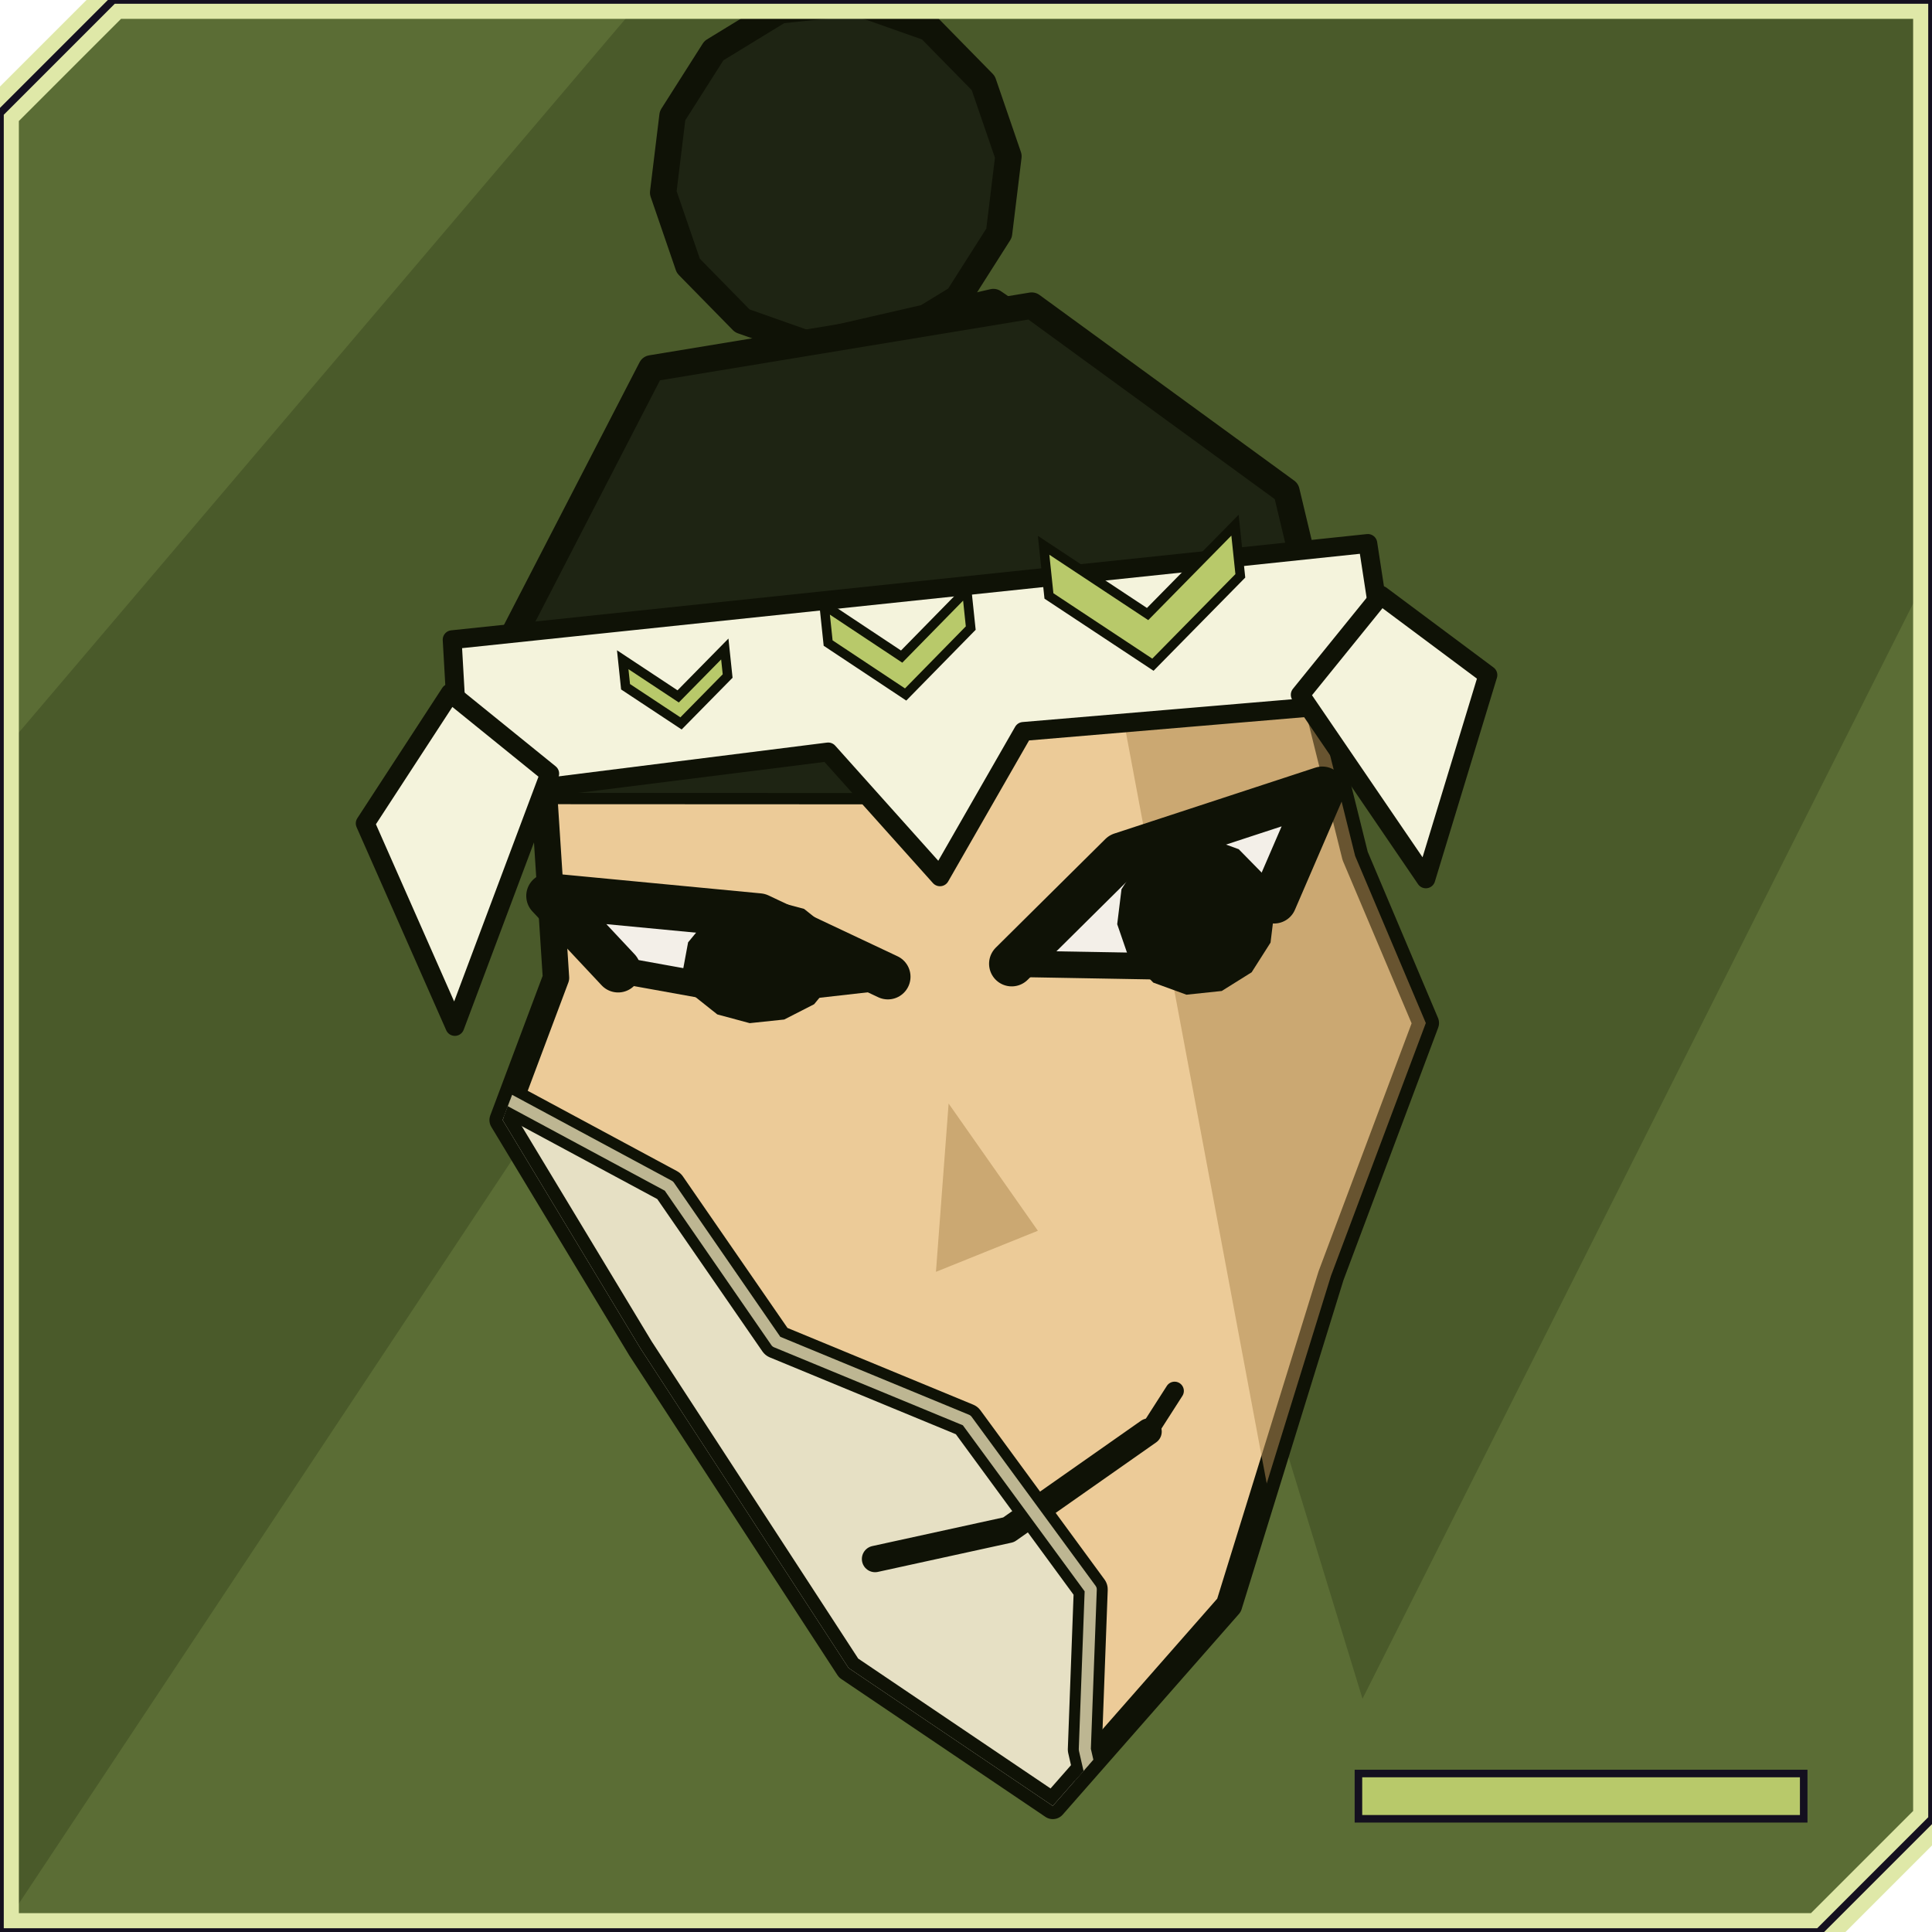
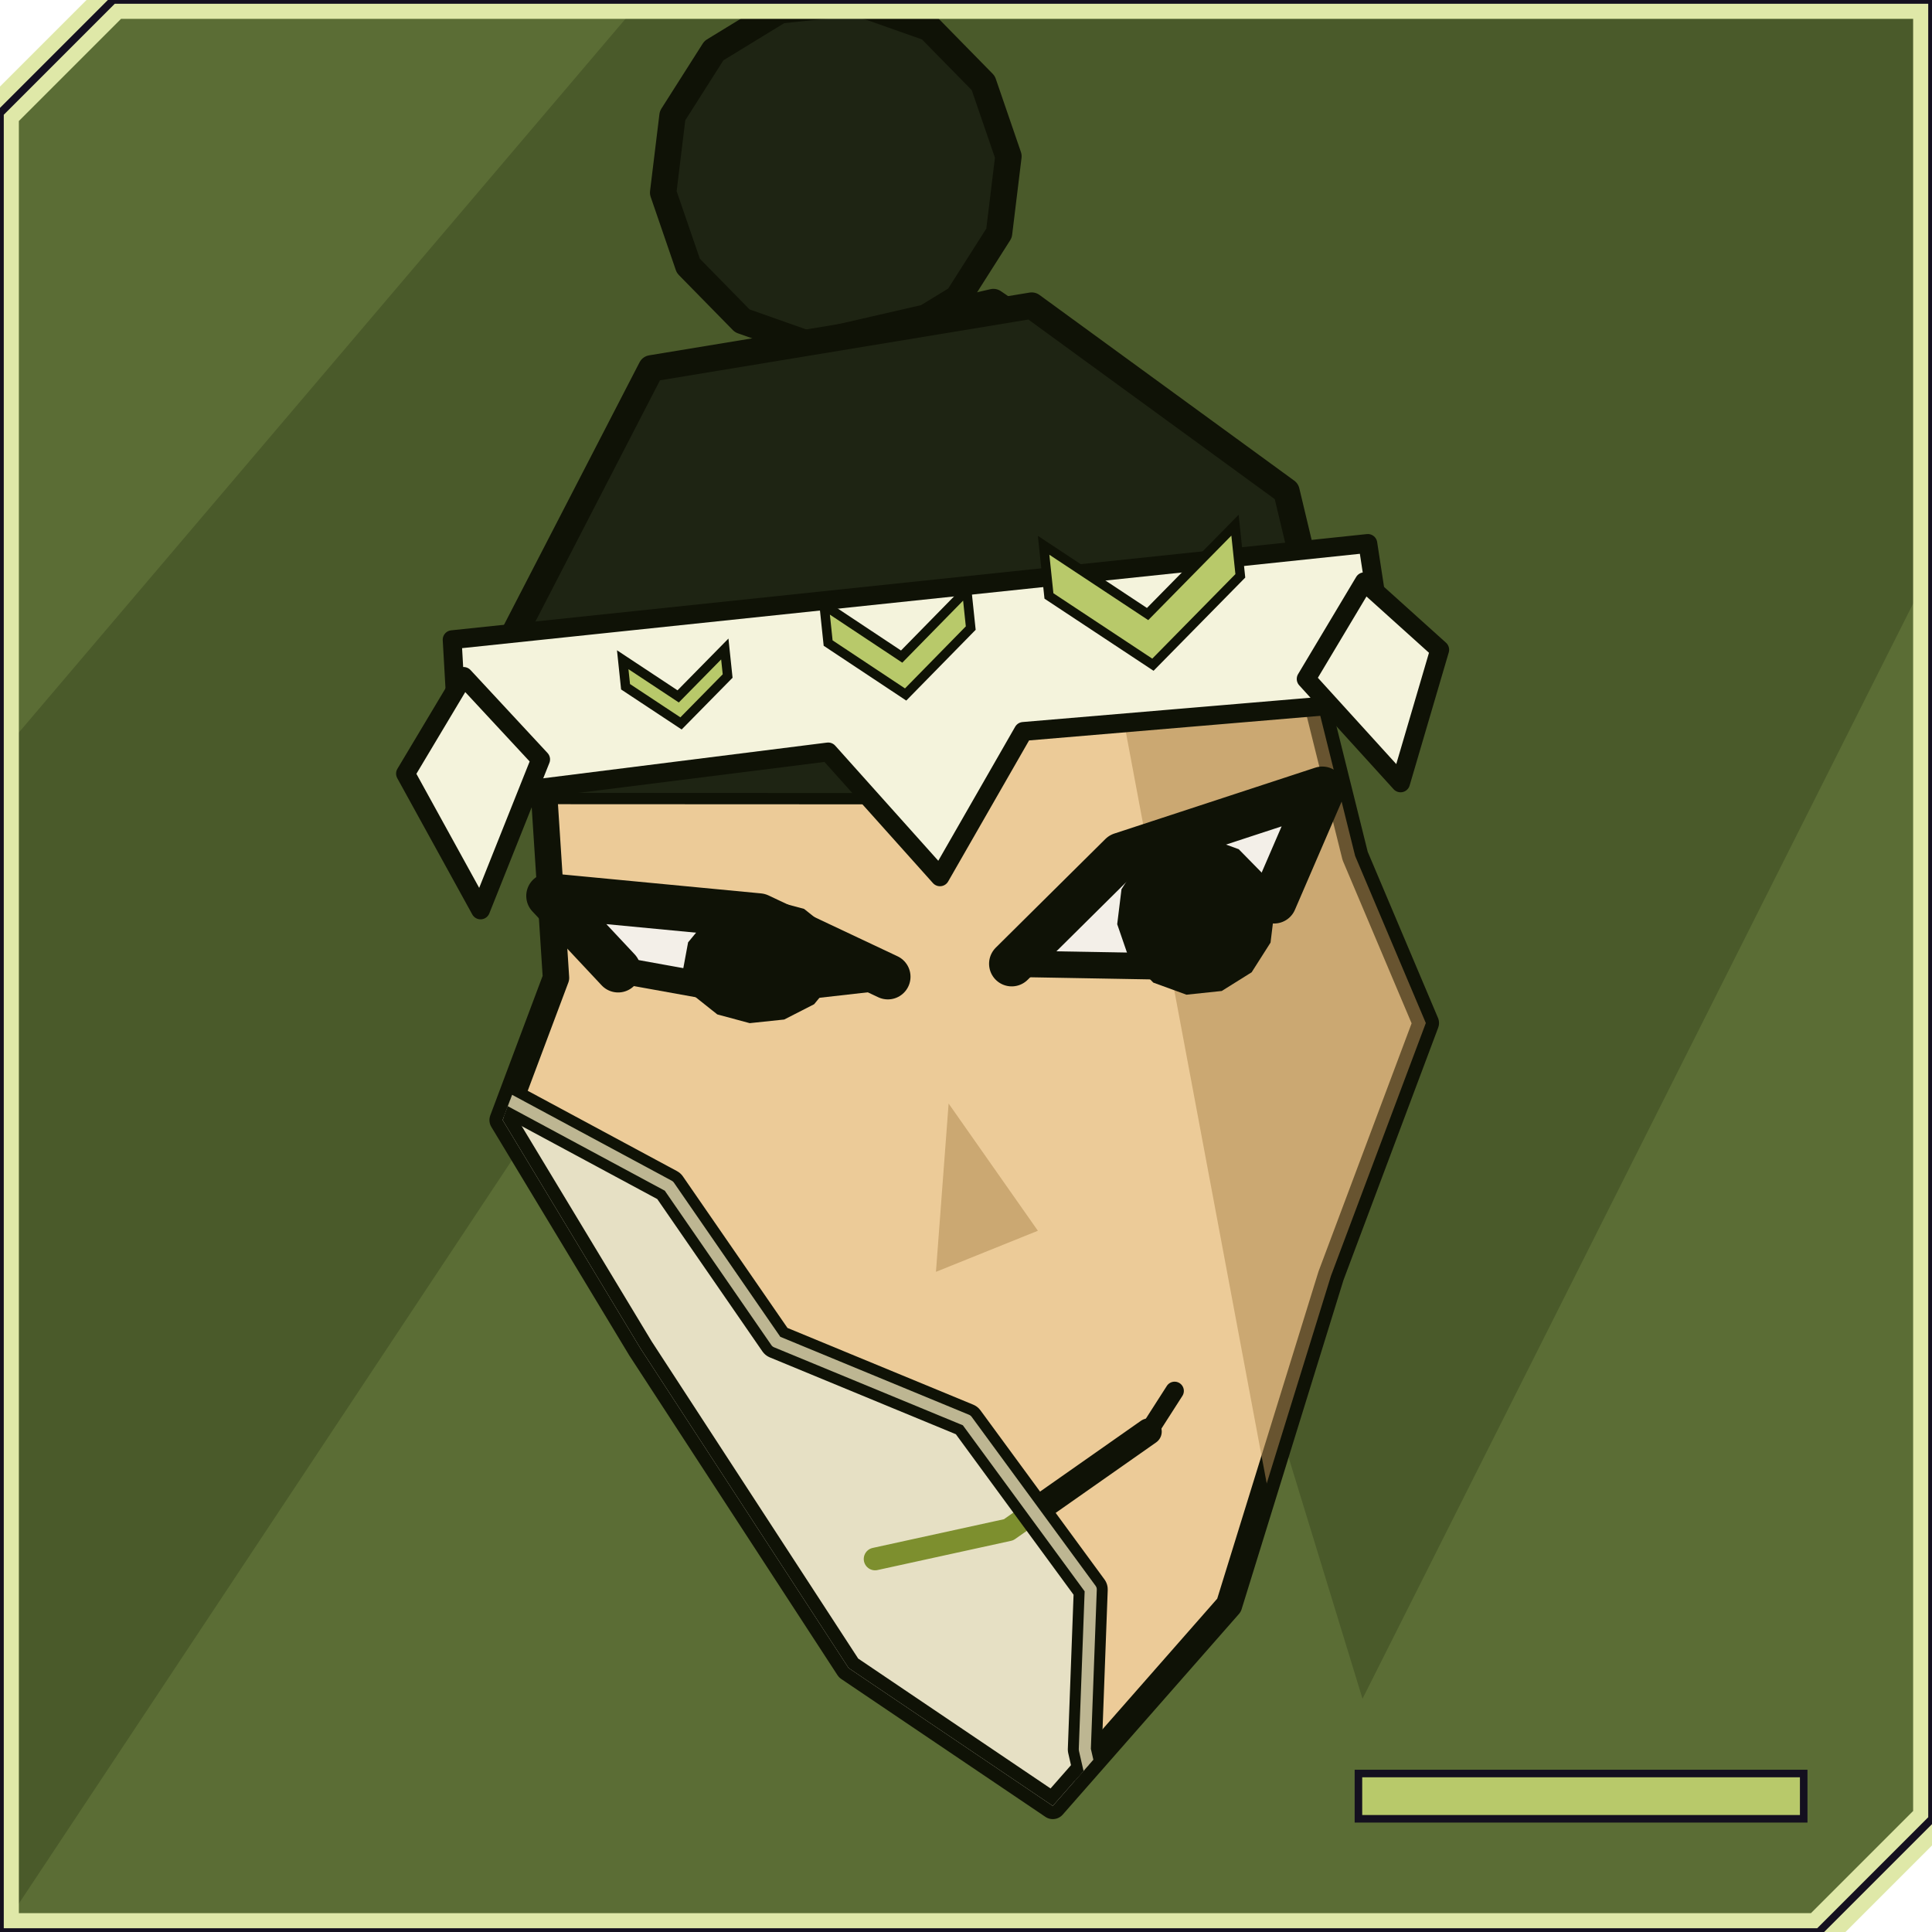
<svg xmlns="http://www.w3.org/2000/svg" width="200" height="200" viewBox="0 0 512 512">
  <defs>
    <clipPath id="fc-q17">
      <polygon points="30,0 512,0 512,482 482,512 0,512 0,30" />
    </clipPath>
  </defs>
  <g clip-path="url(#fc-q17)">
    <rect width="512" height="512" fill="#4a5a2a" />
    <polygon points="0,512 260,120 380,512" fill="#5b6d35" />
    <polygon points="512,512 512,150 330,512" fill="#5b6d35" />
    <polygon points="0,0 170,0 0,200" fill="#5b6d35" />
    <g transform="translate(256.0 298.0) rotate(-6) scale(1.0)">
      <polygon points="38.0,-254.0 33.4,-234.0 20.7,-218.0 2.2,-209.2 -18.2,-209.2 -36.7,-218.0 -49.4,-234.0 -54.0,-254.0 -49.4,-274.0 -36.7,-290.0 -18.2,-298.8 2.2,-298.8 20.7,-290.0 33.4,-274.0" fill="#1e2413" stroke="#0f1206" stroke-width="7" stroke-linejoin="round" />
      <polygon points="-104.0,-50.0 -100.0,-150.0 -52.0,-206.0 30.0,-216.0 96.0,-160.0 110.0,-60.0 124.0,-14.0 92.0,50.0 56.0,134.0 4.0,182.0 -46.0,140.0 -92.0,50.0 -122.0,-14.0" fill="#eccb98" stroke="#0f1206" stroke-width="7" stroke-linejoin="round" />
      <clipPath id="sh-q17">
        <polygon points="40,-260 300,-260 300,260 82,260" />
      </clipPath>
      <g clip-path="url(#sh-q17)">
        <polygon points="-104.0,-50.0 -100.0,-150.0 -52.0,-206.0 30.0,-216.0 96.0,-160.0 110.0,-60.0 124.0,-14.0 92.0,50.0 56.0,134.0 4.0,182.0 -46.0,140.0 -92.0,50.0 -122.0,-14.0" fill="#b08a52" opacity="0.55" />
      </g>
      <polygon points="-4.0,-6.0 16.0,30.0 -12.0,38.0" fill="#b08a52" opacity="0.55" />
      <polygon points="-16.5,-41.1 -48.8,-60.7 -103.6,-71.8 -87.4,-50.4 -54.4,-40.8" fill="#f3efe8" stroke="#0f1206" stroke-width="7" stroke-linejoin="round" />
      <polygon points="-28.9,-48.6 -31.0,-41.5 -36.7,-35.9 -45.0,-32.7 -54.2,-32.7 -62.5,-35.9 -68.2,-41.5 -70.3,-48.6 -68.2,-55.7 -62.5,-61.3 -54.2,-64.5 -45.0,-64.5 -36.7,-61.3 -31.0,-55.7" fill="#0f1206" />
      <polyline points="-16.5,-41.1 -48.8,-60.7 -103.6,-71.8 -87.4,-50.4" fill="none" stroke="#0f1206" stroke-width="12" stroke-linecap="round" stroke-linejoin="round" />
      <polygon points="16.5,-41.1 48.4,-66.7 103.2,-78.5 87.4,-50.4 54.7,-36.4" fill="#f3efe8" stroke="#0f1206" stroke-width="7" stroke-linejoin="round" />
      <polygon points="87.4,-48.6 85.3,-39.5 79.5,-32.2 71.1,-28.1 61.7,-28.1 53.3,-32.2 47.5,-39.5 45.4,-48.6 47.5,-57.7 53.3,-65.0 61.7,-69.1 71.1,-69.1 79.5,-65.0 85.3,-57.7" fill="#0f1206" />
      <polyline points="16.5,-41.1 48.4,-66.7 103.2,-78.5 87.4,-50.4" fill="none" stroke="#0f1206" stroke-width="12" stroke-linecap="round" stroke-linejoin="round" />
      <polygon points="-16.0,-103.5 -106.0,-101.0 -106.0,-98.0 -16.0,-88.5" fill="#1e2413" stroke="#0f1206" stroke-width="3" stroke-linejoin="round" />
      <polygon points="16.0,-121.5 106.0,-135.0 106.0,-132.0 16.0,-106.5" fill="#1e2413" stroke="#0f1206" stroke-width="3" stroke-linejoin="round" />
      <polyline points="-36.0,112.0 0.0,108.0 39.6,86.0" fill="none" stroke="#0f1206" stroke-width="7" stroke-linecap="round" stroke-linejoin="round" />
      <polyline points="39.6,86.0 47.6,76.0" fill="none" stroke="#0f1206" stroke-width="4.9" stroke-linecap="round" stroke-linejoin="round" />
      <clipPath id="m-q17">
        <polygon points="-300.0,-10.0 -124.0,-22.0 -80.0,8.0 -56.0,52.0 -8.0,78.0 20.0,126.0 14.0,168.0 30.0,300.0 -300.0,300.0" />
      </clipPath>
      <clipPath id="hc-q17">
        <polygon points="-104.0,-50.0 -100.0,-150.0 -52.0,-206.0 30.0,-216.0 96.0,-160.0 110.0,-60.0 124.0,-14.0 92.0,50.0 56.0,134.0 4.0,182.0 -46.0,140.0 -92.0,50.0 -122.0,-14.0" />
      </clipPath>
      <g clip-path="url(#hc-q17)">
        <g clip-path="url(#m-q17)">
          <polygon points="-104.0,-50.0 -100.0,-150.0 -52.0,-206.0 30.0,-216.0 96.0,-160.0 110.0,-60.0 124.0,-14.0 92.0,50.0 56.0,134.0 4.0,182.0 -46.0,140.0 -92.0,50.0 -122.0,-14.0" fill="#e6e0c4" stroke="#0f1206" stroke-width="7" />
          <clipPath id="sh-q17m">
            <polygon points="40,-260 300,-260 300,260 82,260" />
          </clipPath>
          <g clip-path="url(#sh-q17m)">
            <polygon points="-104.0,-50.0 -100.0,-150.0 -52.0,-206.0 30.0,-216.0 96.0,-160.0 110.0,-60.0 124.0,-14.0 92.0,50.0 56.0,134.0 4.0,182.0 -46.0,140.0 -92.0,50.0 -122.0,-14.0" fill="#bdb692" opacity="0.55" />
          </g>
-           <polyline points="-36.0,112.0 0.0,108.0 39.6,86.0" fill="none" stroke="#0f1206" stroke-width="7" stroke-linecap="round" stroke-linejoin="round" />
-           <polyline points="39.6,86.0 47.6,76.0" fill="none" stroke="#0f1206" stroke-width="4.9" stroke-linecap="round" stroke-linejoin="round" />
+           <polyline points="-36.0,112.0 0.0,108.0 39.6,86.0" fill="none" stroke="#7d8f2e" stroke-width="6" stroke-linecap="round" stroke-linejoin="round" />
+           <polyline points="39.6,86.0 47.6,76.0" fill="none" stroke="#7d8f2e" stroke-width="4.2" stroke-linecap="round" stroke-linejoin="round" />
        </g>
        <polyline points="-300.0,-10.0 -124.0,-22.0 -80.0,8.0 -56.0,52.0 -8.0,78.0 20.0,126.0 14.0,168.0 30.0,300.0" fill="none" stroke="#0f1206" stroke-width="9" stroke-linecap="round" stroke-linejoin="round" />
        <polyline points="-300.0,-10.0 -124.0,-22.0 -80.0,8.0 -56.0,52.0 -8.0,78.0 20.0,126.0 14.0,168.0 30.0,300.0" fill="none" stroke="#bdb692" stroke-width="3.2" stroke-linecap="round" stroke-linejoin="round" />
      </g>
      <polygon points="-108.0,-138.0 -62.0,-208.0 40.0,-214.0 102.0,-158.0 108.0,-112.0 0.0,-132.0 -104.0,-112.0" fill="#1e2413" stroke="#0f1206" stroke-width="7" stroke-linejoin="round" />
      <polygon points="-122.0,-142.0 122.0,-142.0 124.0,-100.0 26.0,-102.0 0.0,-66.0 -26.0,-102.0 -124.0,-100.0" fill="#f4f3dc" stroke="#0f1206" stroke-width="5" stroke-linejoin="round" />
-       <polygon points="-124.0,-128.0 -100.0,-104.0 -132.0,-40.0 -150.0,-96.0" fill="#f4f3dc" stroke="#0f1206" stroke-width="5" stroke-linejoin="round" />
-       <polygon points="124.0,-128.0 100.0,-104.0 128.0,-52.0 150.0,-104.0" fill="#f4f3dc" stroke="#0f1206" stroke-width="5" stroke-linejoin="round" />
+       <polygon points="-120.0,-132.0 -102.0,-108.0 -122.0,-70.0 -138.0,-108.0" fill="#f4f3dc" stroke="#0f1206" stroke-width="5" stroke-linejoin="round" />
+       <polygon points="120.0,-132.0 102.0,-108.0 124.0,-78.0 138.0,-112.0" fill="#f4f3dc" stroke="#0f1206" stroke-width="5" stroke-linejoin="round" />
      <polygon points="-77.6,-124.8 -64.0,-113.6 -50.4,-124.8 -50.4,-132.0 -64.0,-120.8 -77.6,-132.0" fill="#b8c96a" stroke="#0f1206" stroke-width="2.5" />
      <polygon points="-23.0,-130.7 -4.0,-115.0 15.0,-130.7 15.0,-140.8 -4.0,-125.1 -23.0,-140.8" fill="#b8c96a" stroke="#0f1206" stroke-width="2.5" />
      <polygon points="36.5,-137.0 62.0,-116.0 87.5,-137.0 87.5,-150.5 62.0,-129.5 36.5,-150.5" fill="#b8c96a" stroke="#0f1206" stroke-width="2.5" />
    </g>
  </g>
  <polygon points="30,0 512,0 512,482 482,512 0,512 0,30" fill="none" stroke="#dfe8a8" stroke-width="10" stroke-linejoin="miter" />
  <polygon points="30,0 512,0 512,482 482,512 0,512 0,30" fill="none" stroke="#14101f" stroke-width="2" />
  <rect x="360" y="470" width="118" height="12" fill="#b8c96a" stroke="#14101f" stroke-width="2" />
</svg>
